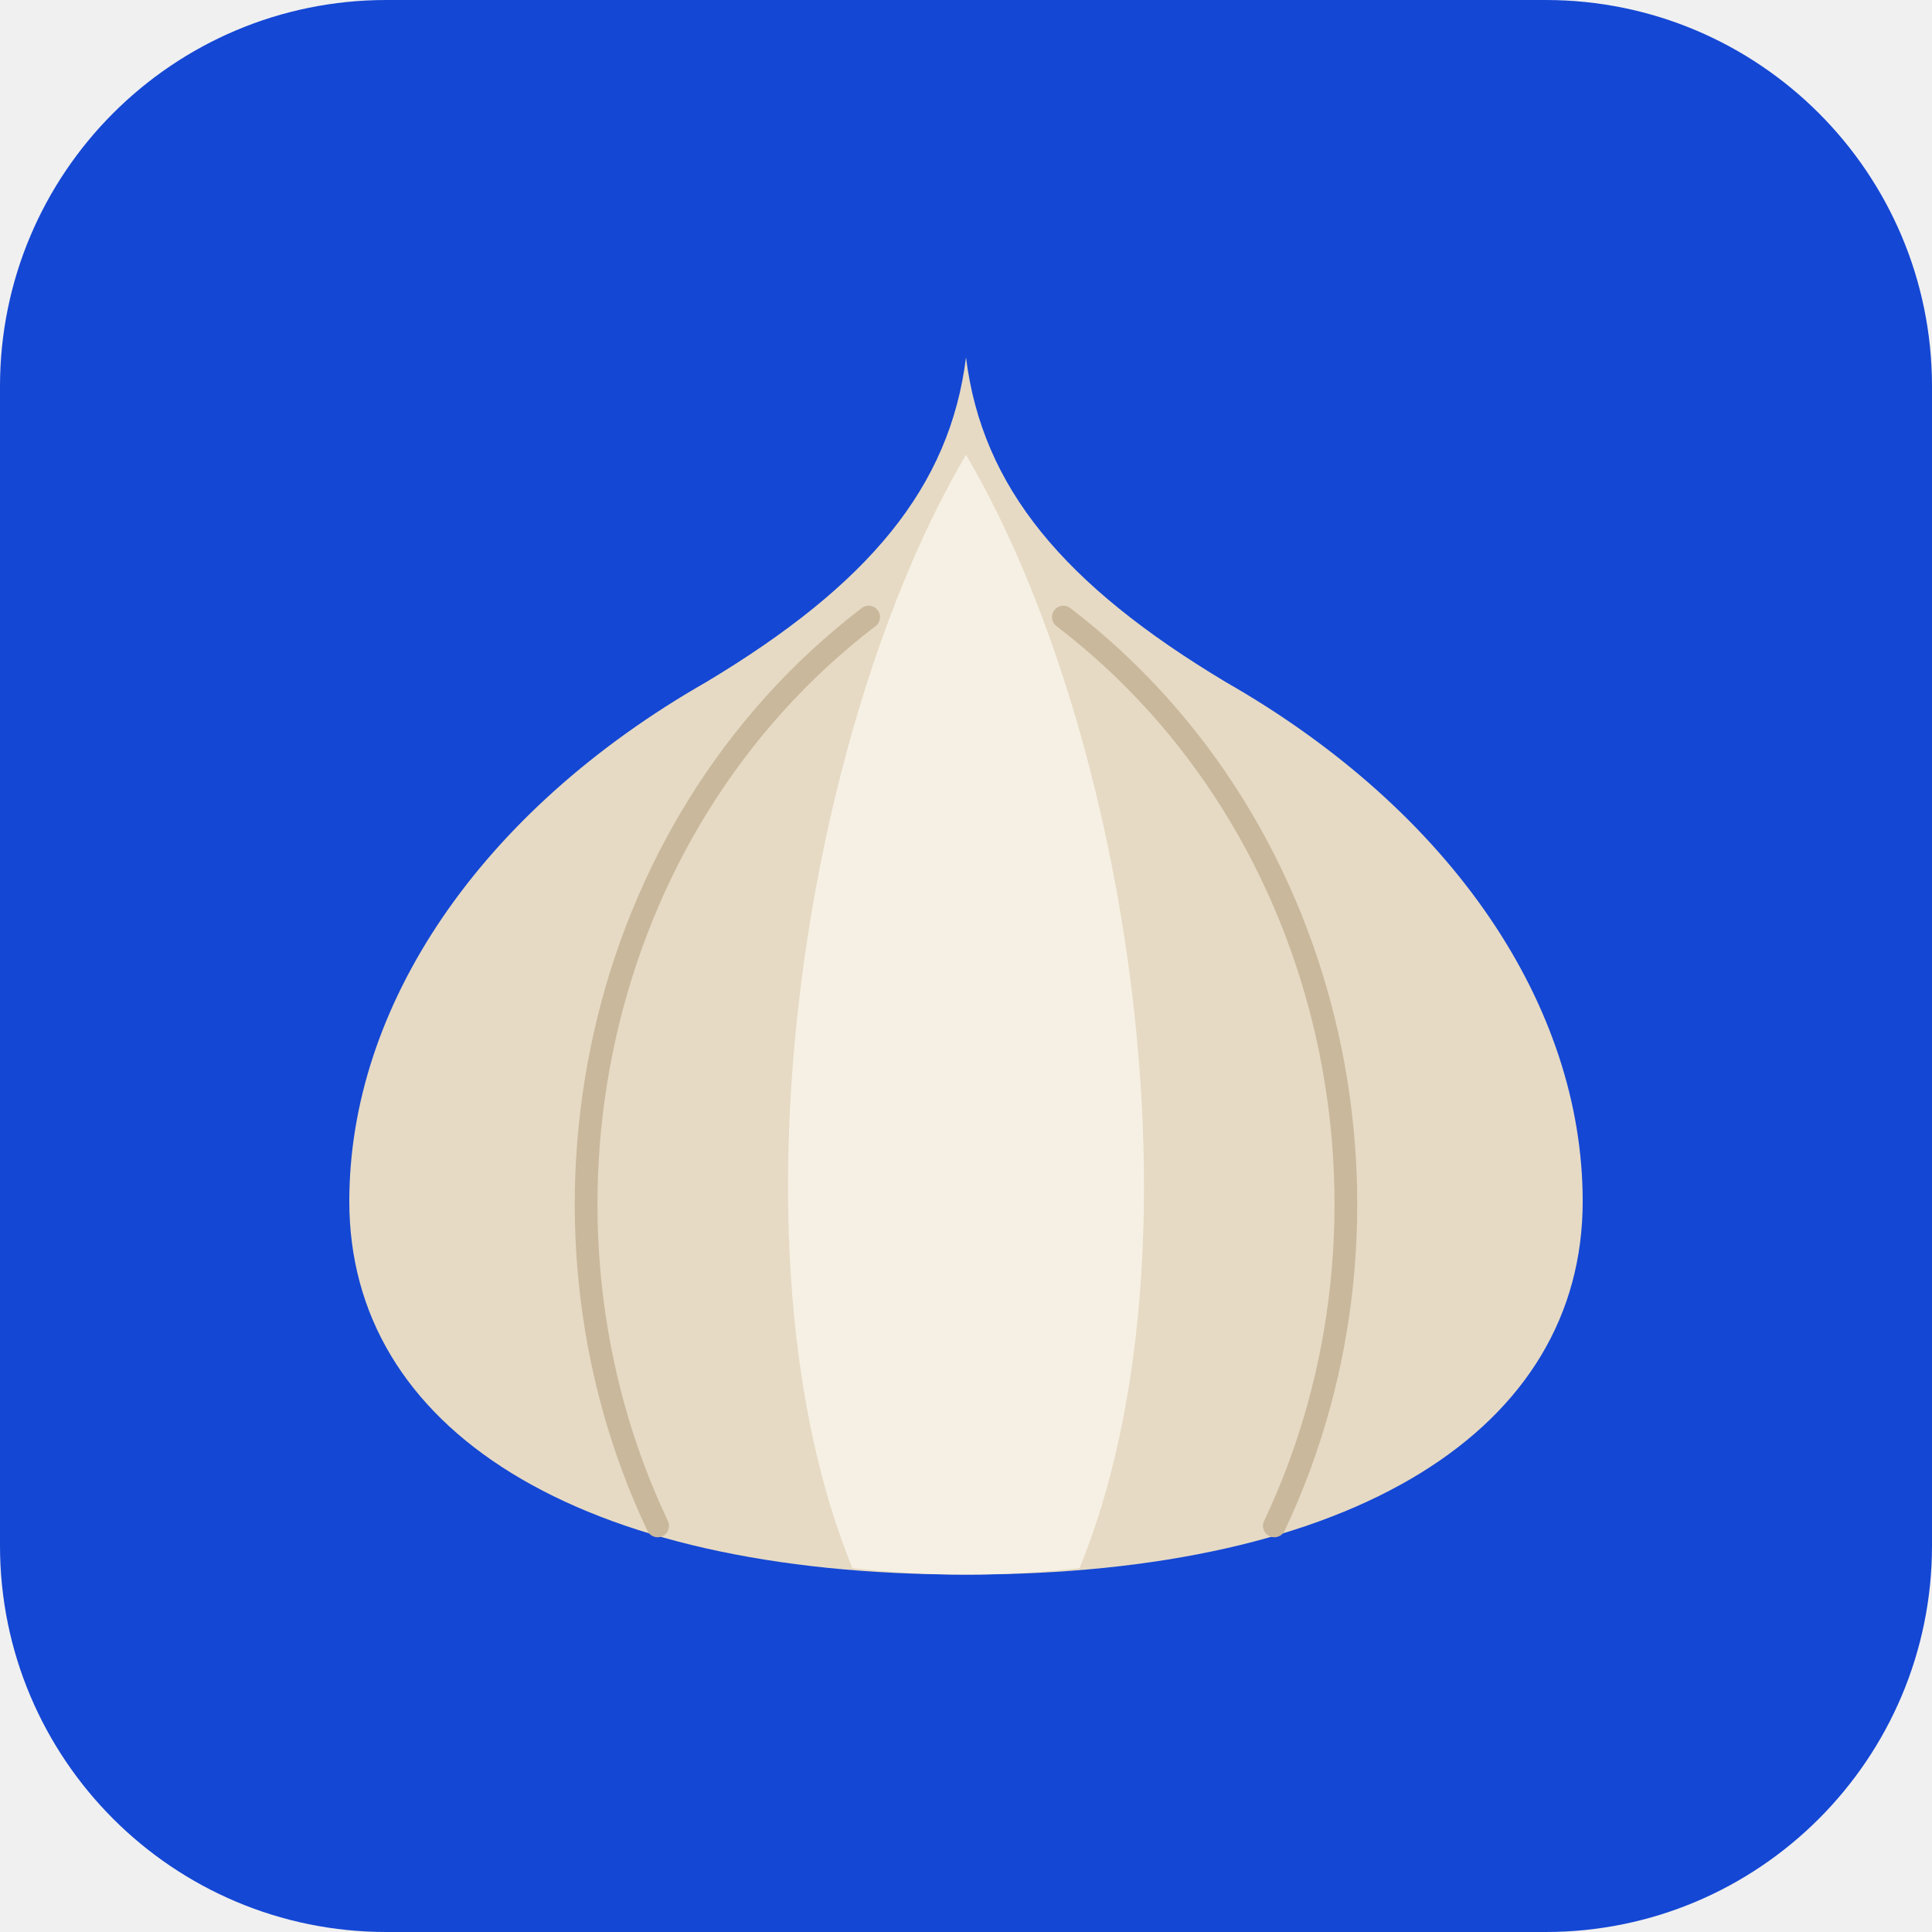
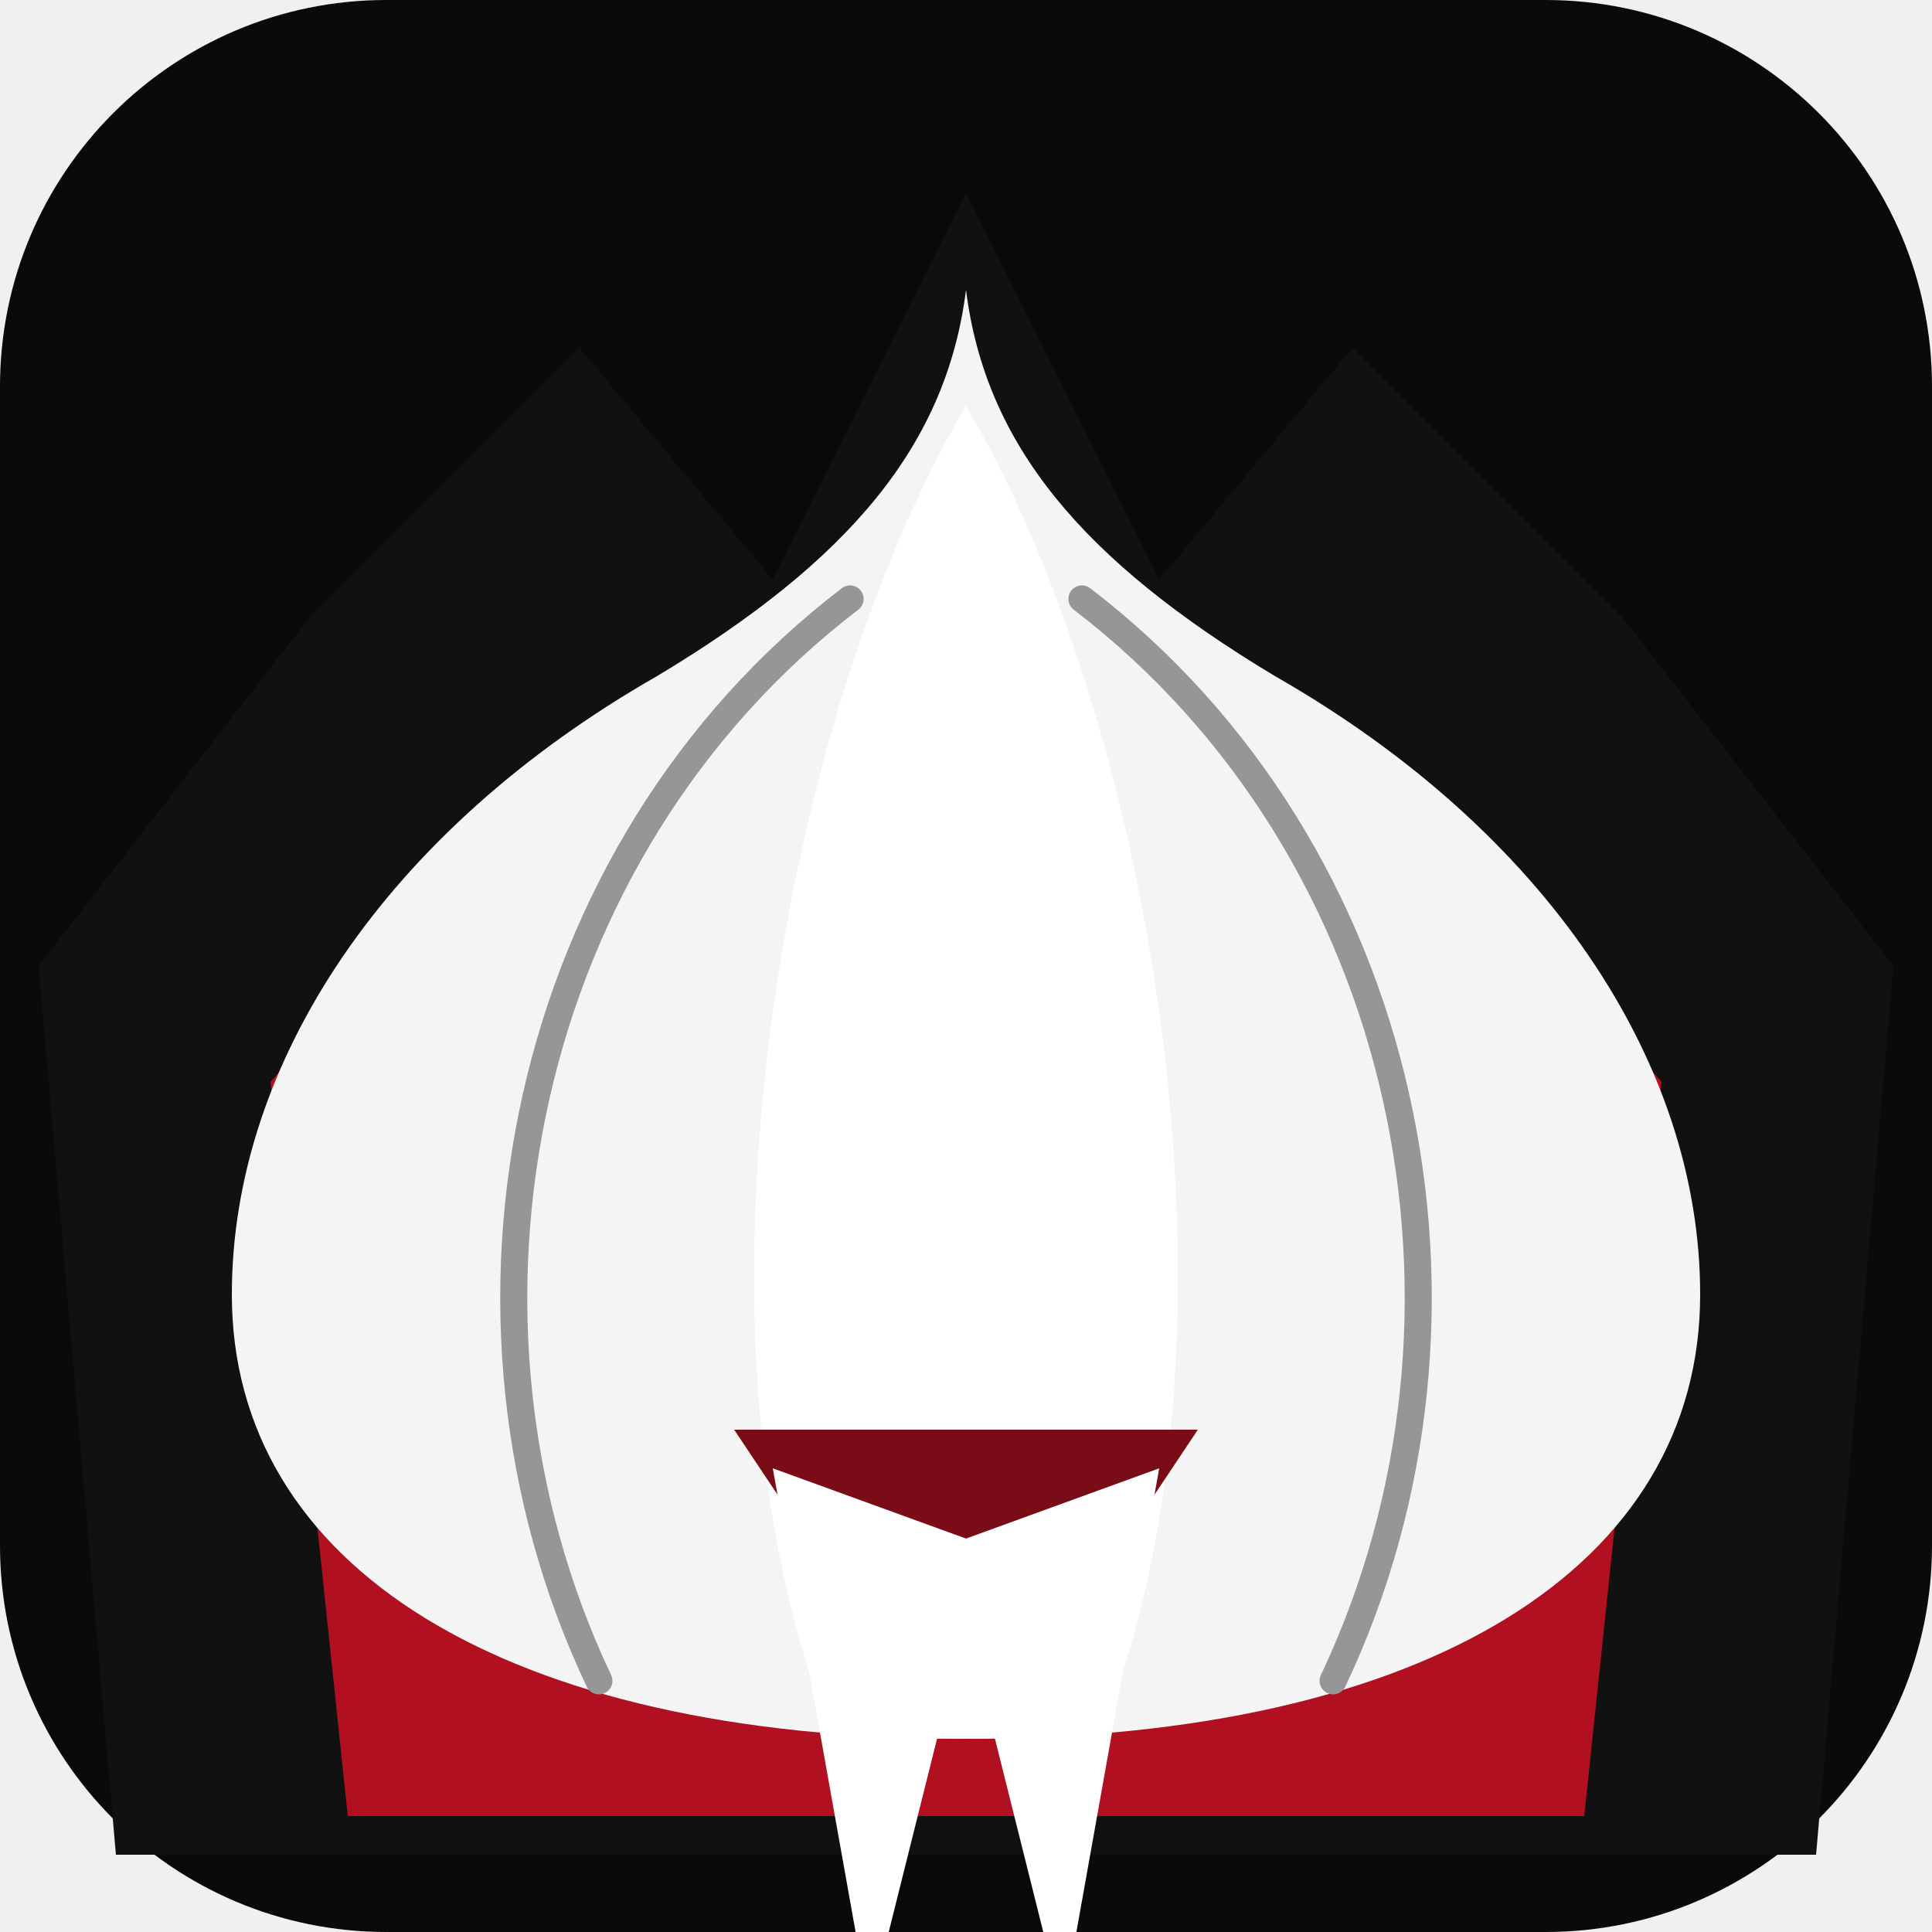
<svg xmlns="http://www.w3.org/2000/svg" viewBox="0 0 100 100">
-   <rect width="100" height="100" rx="20" fill="#1447D4" />
-   <g transform="translate(8 5.9) scale(.84)">
-     <path fill="#E6DAC4" d="M50 15C51 23 56 29 66 35C80 43 88 55 88 67C88 81 74 90 50 90C26 90 12 81 12 67C12 55 20 43 34 35C44 29 49 23 50 15Z" />
-     <path fill="#F6F0E4" d="M50 21C40 38 35 70 43 89.6Q50 90.4 57 89.6C65 70 60 38 50 21Z" />
-     <path fill="none" stroke="#C9B89C" stroke-width="1.4" stroke-linecap="round" d="M44 31C27 44 22 68 31 87M56 31C73 44 78 68 69 87" />
-   </g>
+   <rect width="100" height="100" rx="20" fill="#0A0A0A" />
+   <path fill="#111111" d="M6 96L2 50L16 32L30 18L40 30L50 10L60 30L70 18L84 32L98 50L94 96Z" />
+   <path fill="#B01020" d="M18 94L14 56L28 40L40 34L50 26L60 34L72 40L86 56L82 94Z" />
+   <path fill="#F4F4F4" d="M50 15C51 23 56 29 66 35C80 43 88 55 88 67C88 81 74 90 50 90C26 90 12 81 12 67C12 55 20 43 34 35C44 29 49 23 50 15Z" />
+   <path fill="#FFFFFF" d="M50 21C40 38 35 70 43 89.6Q50 90.4 57 89.6C65 70 60 38 50 21Z" />
+   <path fill="none" stroke="#969696" stroke-width="1.4" stroke-linecap="round" d="M44 31C27 44 22 68 31 87M56 31C73 44 78 68 69 87" />
+   <path fill="#7A0C18" d="M38 74H62L58 80H42Z" />
+   <path fill="#FFFFFF" d="M40 76L45 104L51 80Z" />
+   <path fill="#FFFFFF" d="M49 80L55 104L60 76Z" />
</svg>
